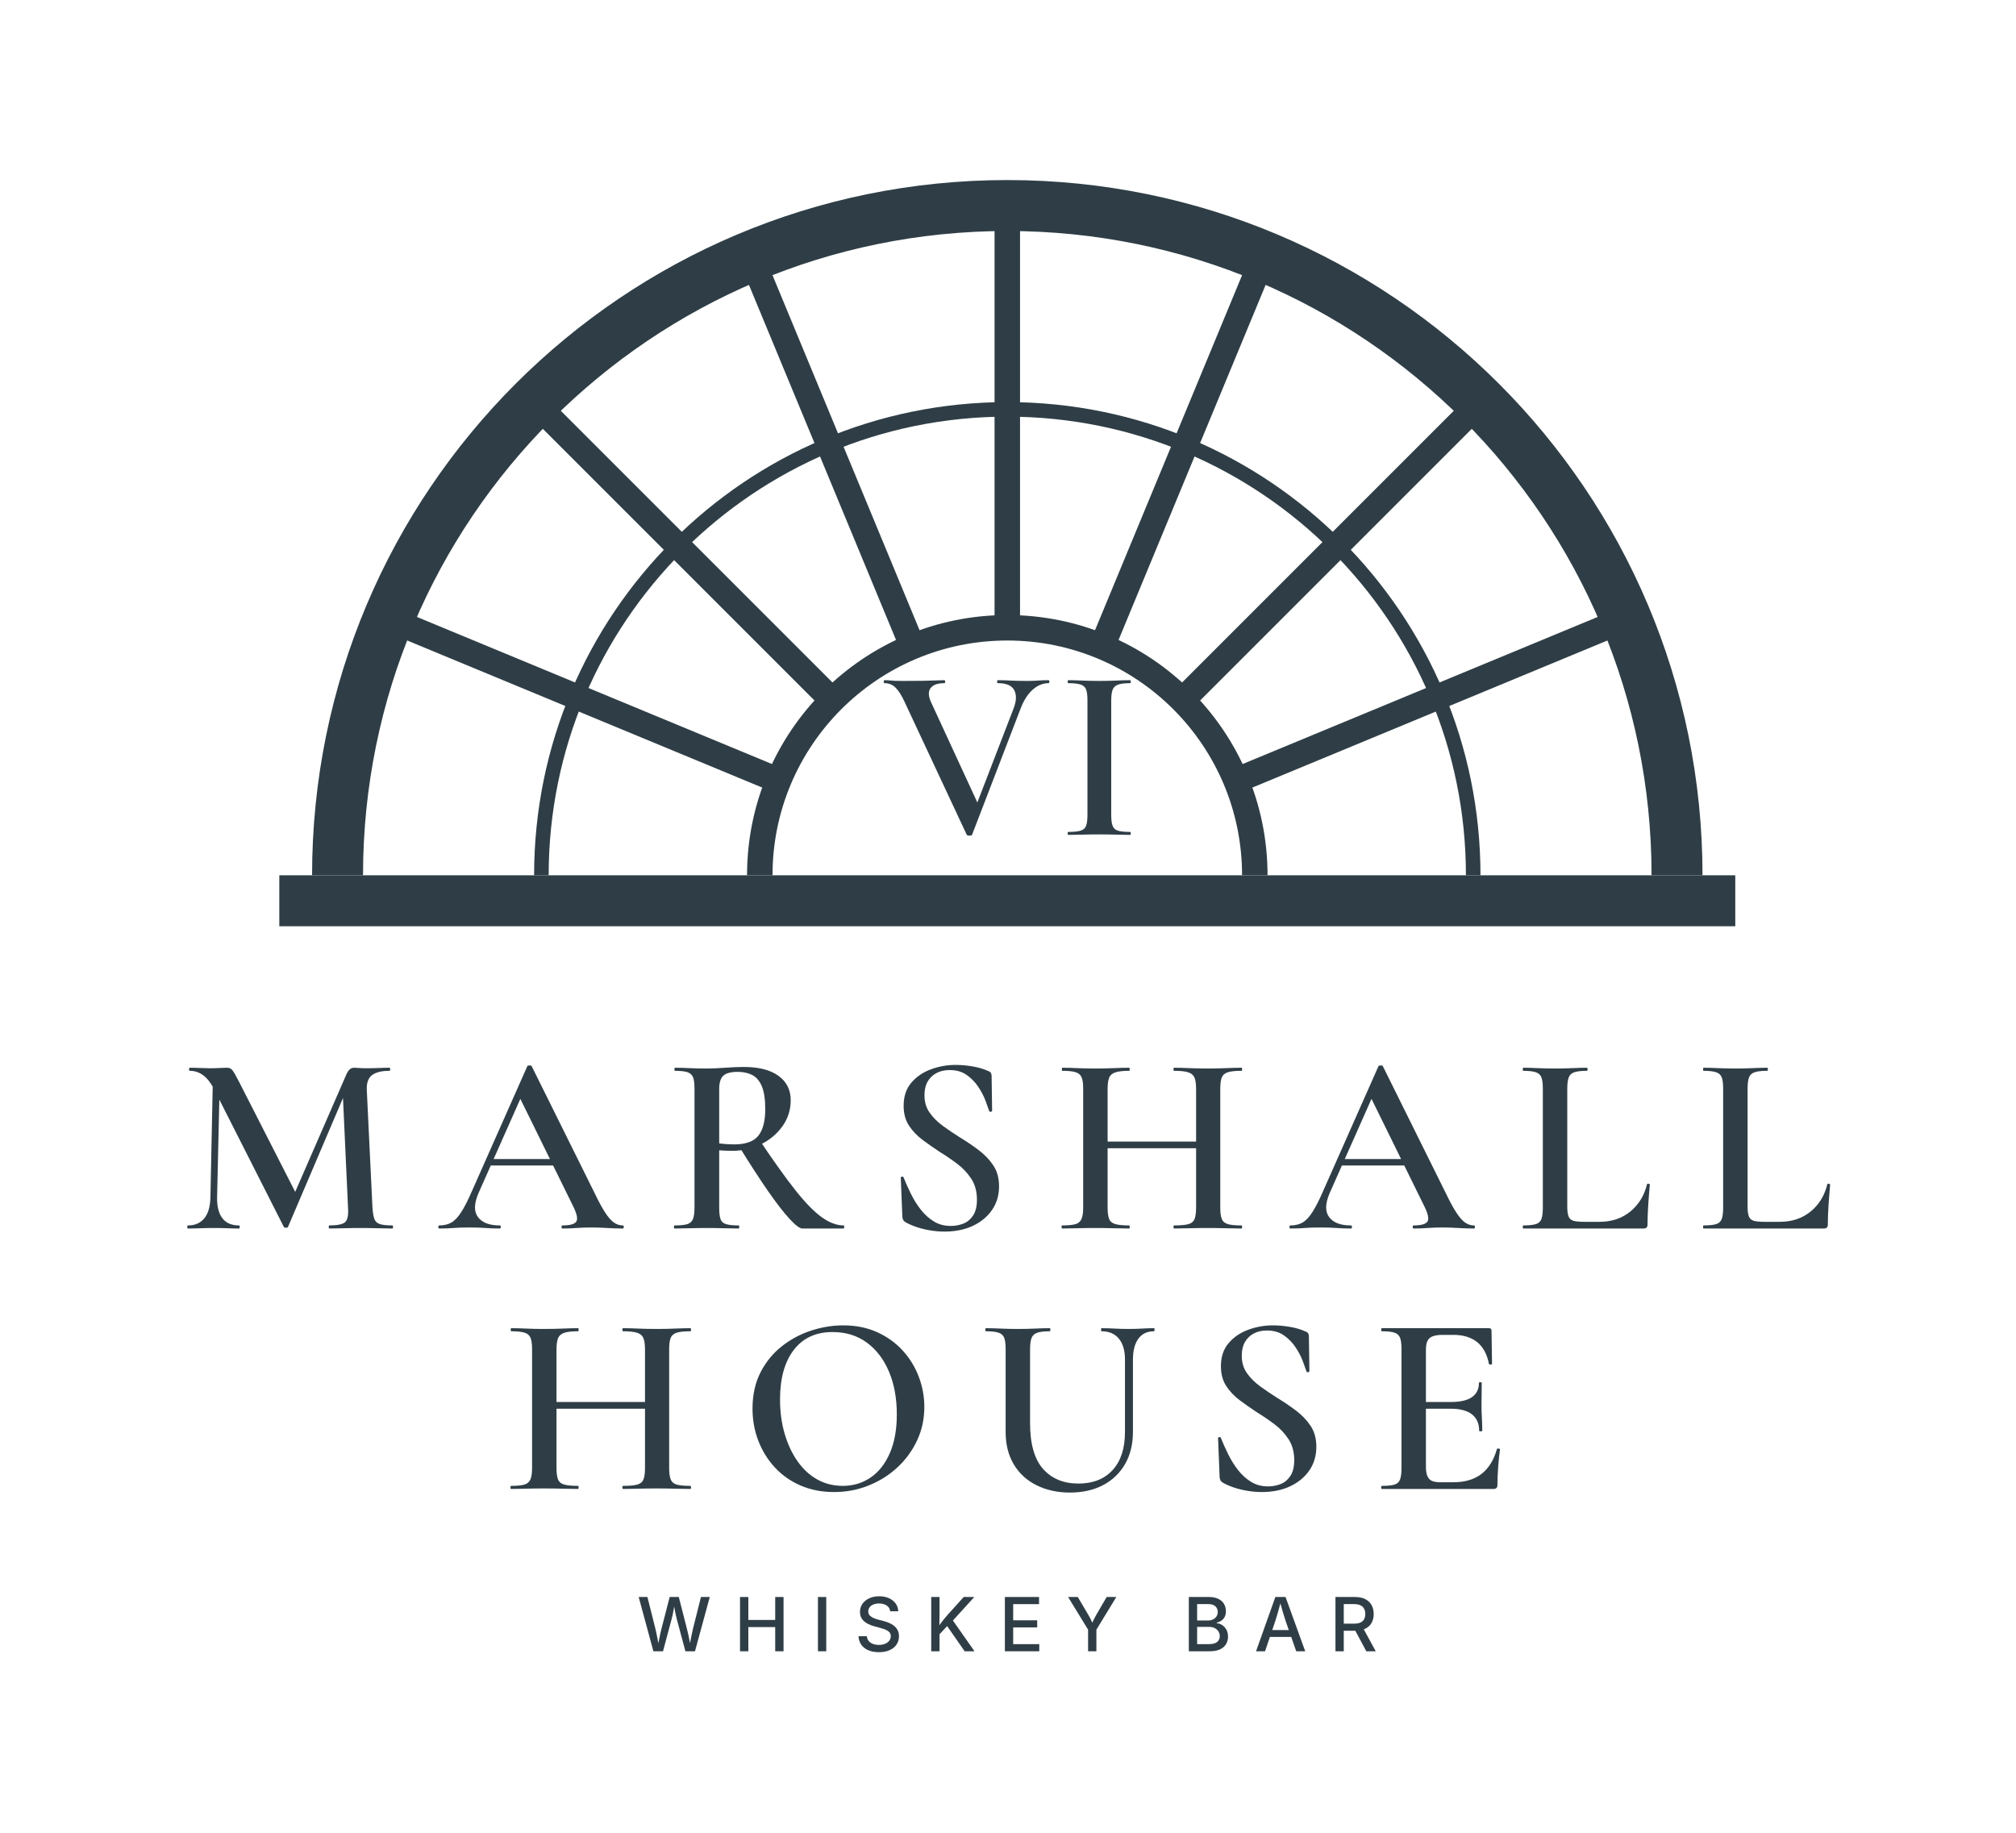
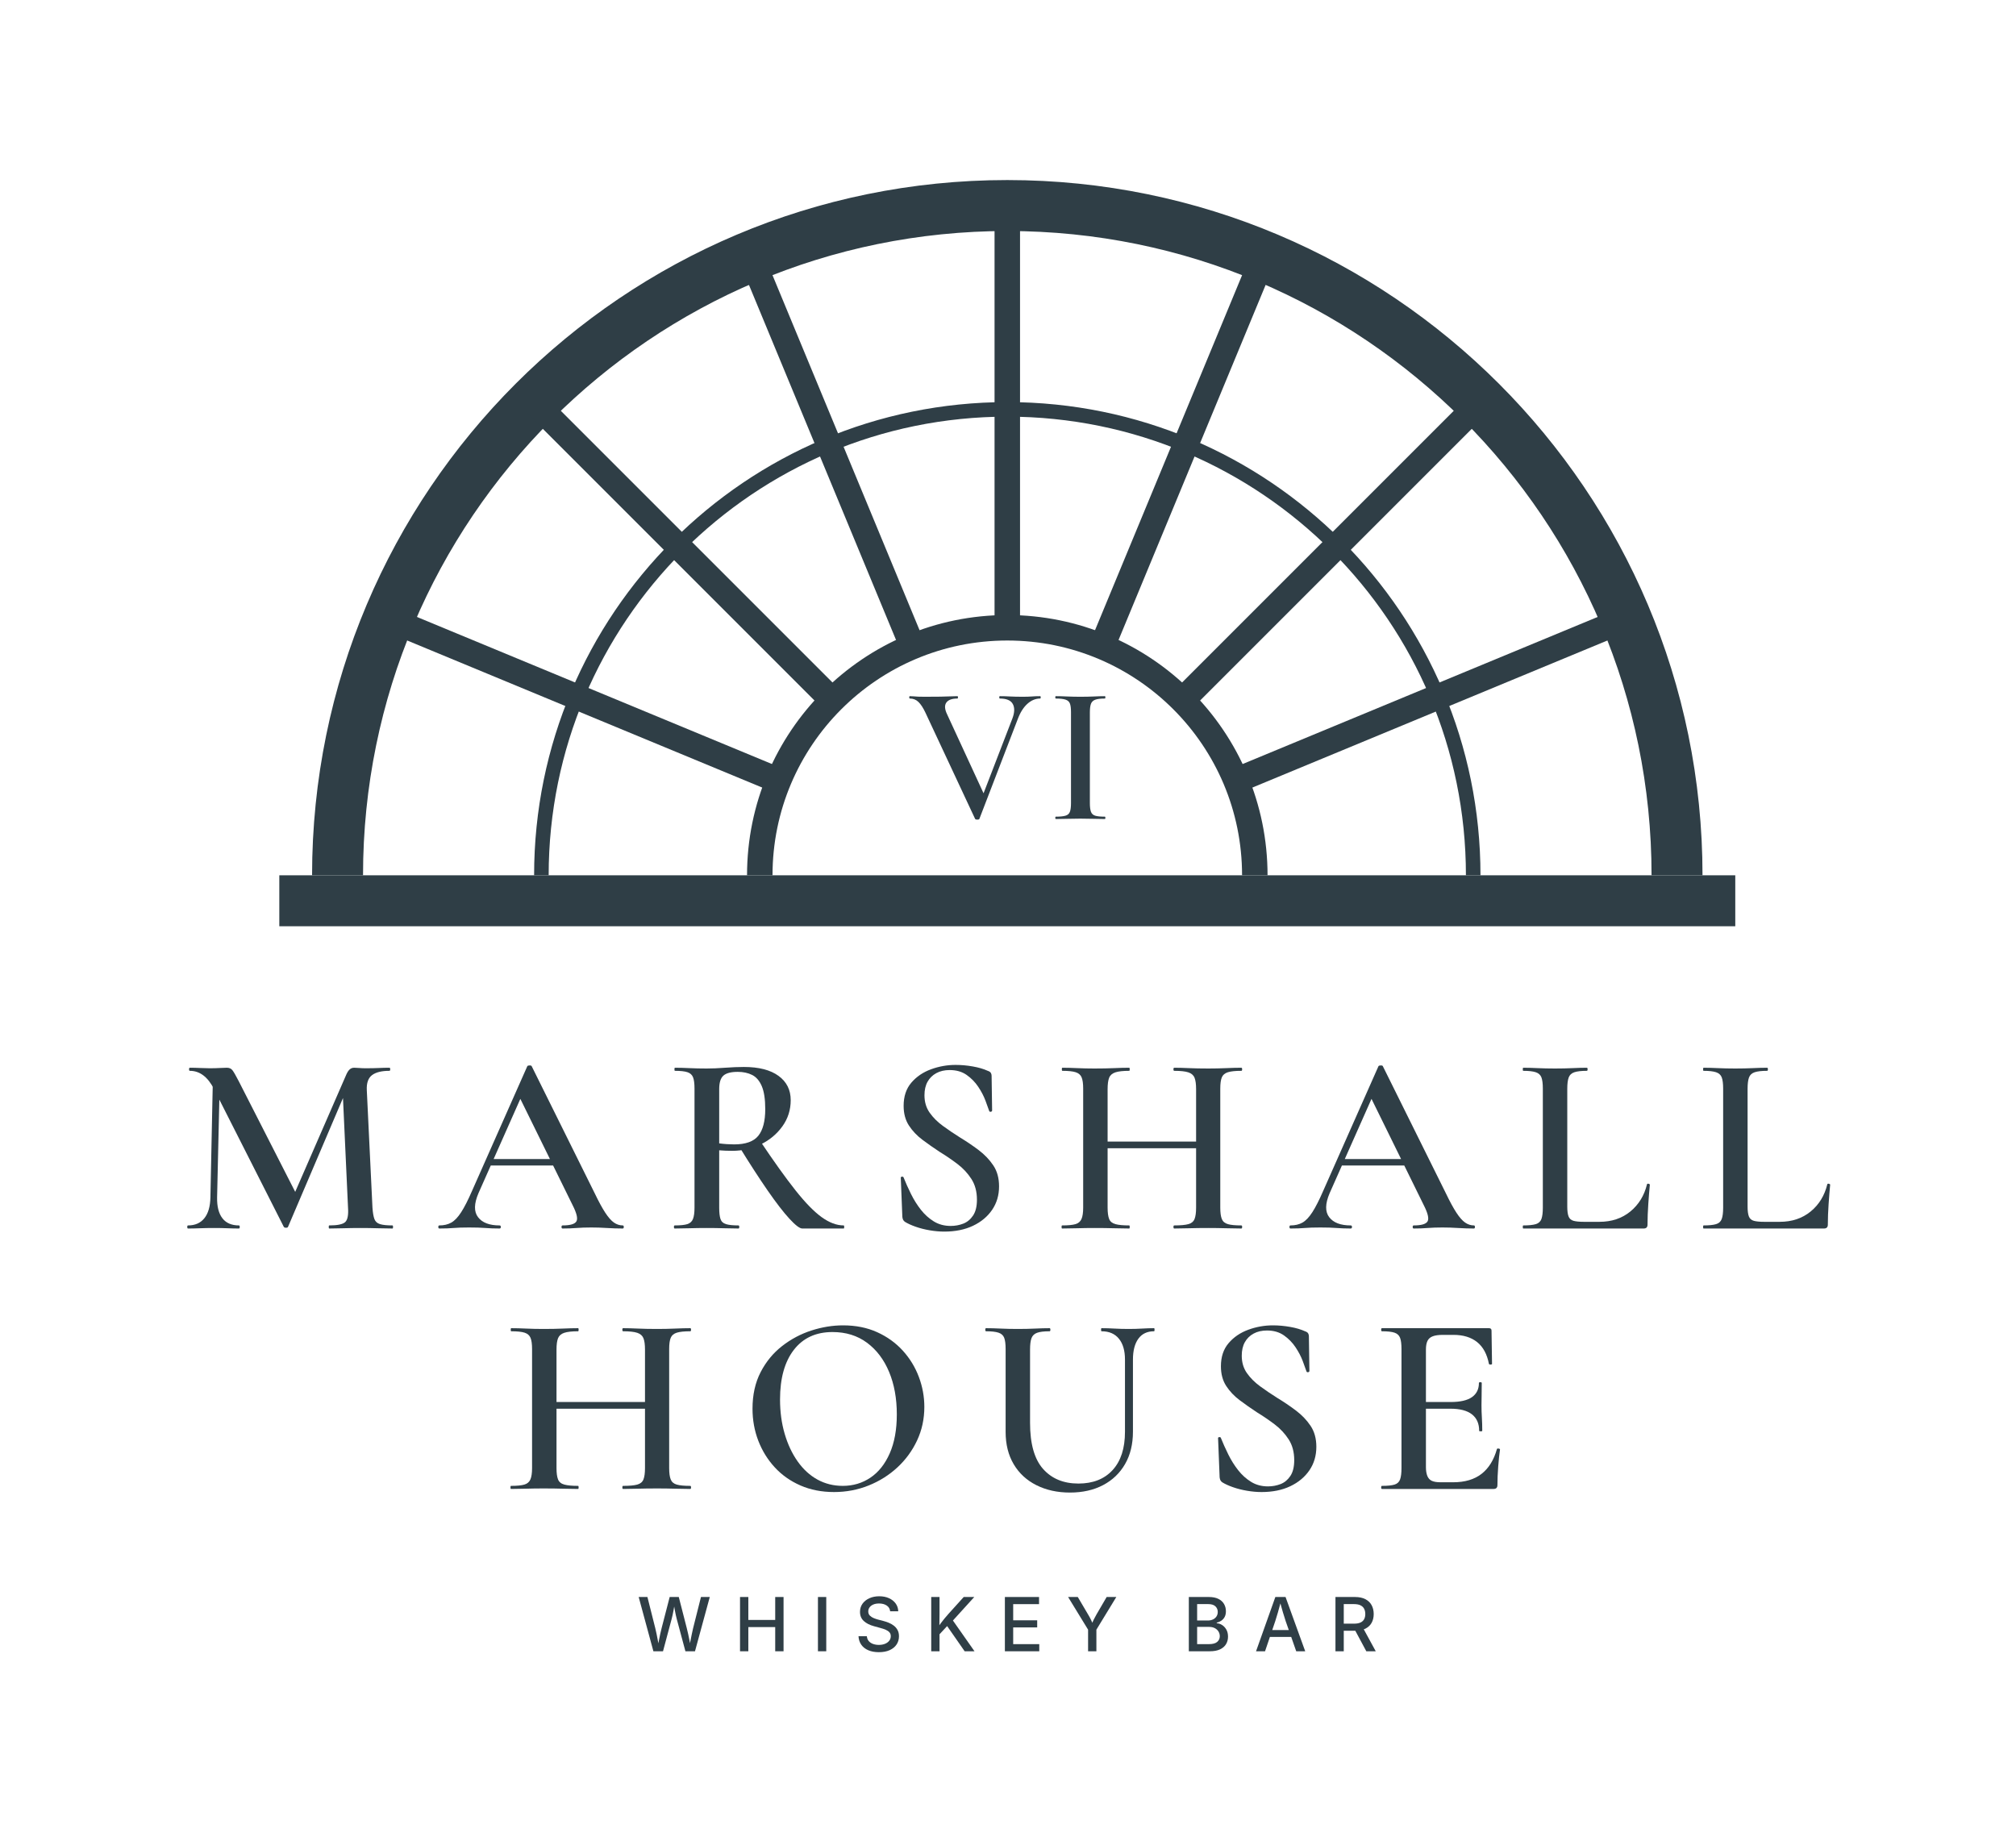
<svg xmlns="http://www.w3.org/2000/svg" viewBox="0 0 627 570" width="627" height="570">
  <g transform="translate(86.87 45.81) scale(2.2641)">
    <path d="M8.00 100 A92.00 92.00 0 0 1 192.00 100" fill="none" stroke="#2F3E46" stroke-width="7" />
    <path d="M36 100 A64 64 0 0 1 164 100" fill="none" stroke="#2F3E46" stroke-width="2" />
    <line x1="68.59" y1="86.99" x2="15.00" y2="64.79" stroke="#2F3E46" stroke-width="3.5" />
    <line x1="75.96" y1="75.96" x2="34.95" y2="34.95" stroke="#2F3E46" stroke-width="3.5" />
    <line x1="86.99" y1="68.59" x2="64.79" y2="15.00" stroke="#2F3E46" stroke-width="3.5" />
    <line x1="100.00" y1="66.00" x2="100.00" y2="8.00" stroke="#2F3E46" stroke-width="3.5" />
    <line x1="113.01" y1="68.59" x2="135.21" y2="15.00" stroke="#2F3E46" stroke-width="3.5" />
    <line x1="124.04" y1="75.96" x2="165.05" y2="34.95" stroke="#2F3E46" stroke-width="3.5" />
    <line x1="131.41" y1="86.99" x2="185.00" y2="64.79" stroke="#2F3E46" stroke-width="3.5" />
    <path d="M66 100 A34 34 0 0 1 134 100" fill="none" stroke="#2F3E46" stroke-width="3.5" />
    <rect x="0" y="100" width="200" height="7" fill="#2F3E46" />
-     <path transform="translate(83.03 94.45)" fill="#2F3E46" d="M22.644 -21.25Q22.746 -21.25 22.746 -21.046Q22.746 -20.842 22.644 -20.842Q21.454 -20.842 20.434 -19.924Q19.414 -19.006 18.768 -17.272L12.138 -0.034Q12.104 0.102 11.781 0.102Q11.458 0.102 11.39 -0.034L2.788 -18.428Q2.21 -19.652 1.598 -20.247Q0.986 -20.842 0.102 -20.842Q0.0 -20.842 0.0 -21.046Q0.0 -21.25 0.102 -21.25Q0.544 -21.25 0.833 -21.216Q1.122 -21.182 1.547 -21.165Q1.972 -21.148 2.686 -21.148Q4.318 -21.148 5.355 -21.165Q6.392 -21.182 7.089 -21.216Q7.786 -21.25 8.33 -21.25Q8.432 -21.25 8.432 -21.046Q8.432 -20.842 8.33 -20.842Q6.902 -20.842 6.409 -20.128Q5.916 -19.414 6.562 -18.088L13.124 -3.876L11.73 -1.53L17.85 -17.408Q18.428 -18.938 17.918 -19.89Q17.408 -20.842 15.674 -20.842Q15.572 -20.842 15.572 -21.046Q15.572 -21.25 15.674 -21.25Q16.592 -21.25 17.442 -21.199Q18.292 -21.148 19.652 -21.148Q20.604 -21.148 21.199 -21.199Q21.794 -21.25 22.644 -21.25Z" />
-     <path transform="translate(83.03 94.45)" fill="#2F3E46" d="M31.246 -2.754Q31.246 -1.768 31.433 -1.258Q31.62 -0.748 32.164 -0.578Q32.708 -0.408 33.83 -0.408Q33.932 -0.408 33.932 -0.204Q33.932 0.0 33.83 0.0Q32.98 0.0 31.926 -0.034Q30.872 -0.068 29.58 -0.068Q28.39 -0.068 27.302 -0.034Q26.214 0.0 25.364 0.0Q25.262 0.0 25.262 -0.204Q25.262 -0.408 25.364 -0.408Q26.452 -0.408 27.03 -0.578Q27.608 -0.748 27.795 -1.258Q27.982 -1.768 27.982 -2.754V-18.496Q27.982 -19.482 27.795 -19.975Q27.608 -20.468 27.03 -20.655Q26.452 -20.842 25.364 -20.842Q25.262 -20.842 25.262 -21.046Q25.262 -21.25 25.364 -21.25Q26.214 -21.25 27.302 -21.199Q28.39 -21.148 29.58 -21.148Q30.872 -21.148 31.943 -21.199Q33.014 -21.25 33.83 -21.25Q33.932 -21.25 33.932 -21.046Q33.932 -20.842 33.83 -20.842Q32.742 -20.842 32.181 -20.638Q31.62 -20.434 31.433 -19.924Q31.246 -19.414 31.246 -18.428Z" />
+     <path transform="translate(86.53 92.27)" fill="#2F3E46" d="M17.982 -16.875Q18.063 -16.875 18.063 -16.713Q18.063 -16.551 17.982 -16.551Q17.037 -16.551 16.227 -15.822Q15.417 -15.093 14.904 -13.716L9.639 -0.027Q9.612 0.081 9.355 0.081Q9.099 0.081 9.045 -0.027L2.214 -14.634Q1.755 -15.606 1.269 -16.078Q0.783 -16.551 0.081 -16.551Q0.0 -16.551 0.0 -16.713Q0.0 -16.875 0.081 -16.875Q0.432 -16.875 0.661 -16.848Q0.891 -16.821 1.228 -16.808Q1.566 -16.794 2.133 -16.794Q3.429 -16.794 4.252 -16.808Q5.076 -16.821 5.63 -16.848Q6.183 -16.875 6.615 -16.875Q6.696 -16.875 6.696 -16.713Q6.696 -16.551 6.615 -16.551Q5.481 -16.551 5.089 -15.984Q4.698 -15.417 5.211 -14.364L10.422 -3.078L9.315 -1.215L14.175 -13.824Q14.634 -15.039 14.229 -15.795Q13.824 -16.551 12.447 -16.551Q12.366 -16.551 12.366 -16.713Q12.366 -16.875 12.447 -16.875Q13.176 -16.875 13.851 -16.834Q14.526 -16.794 15.606 -16.794Q16.362 -16.794 16.834 -16.834Q17.307 -16.875 17.982 -16.875Z" />
+     <path transform="translate(86.53 92.27)" fill="#2F3E46" d="M24.813 -2.187Q24.813 -1.404 24.962 -0.999Q25.11 -0.594 25.542 -0.459Q25.974 -0.324 26.865 -0.324Q26.946 -0.324 26.946 -0.162Q26.946 0.0 26.865 0.0Q26.19 0.0 25.353 -0.027Q24.516 -0.054 23.49 -0.054Q22.545 -0.054 21.681 -0.027Q20.817 0.0 20.142 0.0Q20.061 0.0 20.061 -0.162Q20.061 -0.324 20.142 -0.324Q21.006 -0.324 21.465 -0.459Q21.924 -0.594 22.072 -0.999Q22.221 -1.404 22.221 -2.187V-14.688Q22.221 -15.471 22.072 -15.863Q21.924 -16.254 21.465 -16.402Q21.006 -16.551 20.142 -16.551Q20.061 -16.551 20.061 -16.713Q20.061 -16.875 20.142 -16.875Q20.817 -16.875 21.681 -16.834Q22.545 -16.794 23.49 -16.794Q24.516 -16.794 25.367 -16.834Q26.217 -16.875 26.865 -16.875Q26.946 -16.875 26.946 -16.713Q26.946 -16.551 26.865 -16.551Q26.001 -16.551 25.556 -16.389Q25.11 -16.227 24.962 -15.822Q24.813 -15.417 24.813 -14.634Z" />
  </g>
  <path transform="translate(56.00 382.07)" fill="#2F3E46" d="M9.44 -9.68 10.24 -48.16 12.4 -48.0 11.52 -9.68Q11.44 -5.44 13.16 -3.2Q14.88 -0.96 18.32 -0.96Q18.56 -0.96 18.56 -0.48Q18.56 0.0 18.32 0.0Q16.56 0.0 14.72 -0.08Q12.88 -0.16 10.56 -0.16Q8.16 -0.16 6.2 -0.08Q4.24 0.0 2.48 0.0Q2.24 0.0 2.24 -0.48Q2.24 -0.96 2.48 -0.96Q5.76 -0.96 7.56 -3.2Q9.36 -5.44 9.44 -9.68ZM66.08 -0.96Q66.24 -0.96 66.24 -0.48Q66.24 0.0 66.08 0.0Q64.0 0.0 61.44 -0.08Q58.88 -0.16 56.08 -0.16Q53.28 -0.16 50.84 -0.08Q48.4 0.0 46.4 0.0Q46.24 0.0 46.24 -0.48Q46.24 -0.96 46.4 -0.96Q50.24 -0.96 51.36 -2.0Q52.48 -3.04 52.24 -6.48L50.56 -43.04L54.08 -48.56L33.6 -0.56Q33.52 -0.24 32.96 -0.24Q32.4 -0.24 32.24 -0.56L10.56 -43.36Q7.68 -49.04 3.04 -49.04Q2.8 -49.04 2.8 -49.52Q2.8 -50.0 3.04 -50.0Q4.56 -50.0 6.28 -49.92Q8.0 -49.84 9.2 -49.84Q10.96 -49.84 12.36 -49.92Q13.76 -50.0 14.56 -50.0Q15.68 -50.0 16.28 -49.24Q16.88 -48.48 18.24 -45.84L36.24 -10.56L32.8 -4.48L51.76 -48.0Q52.24 -49.04 52.8 -49.52Q53.36 -50.0 54.16 -50.0Q54.88 -50.0 55.72 -49.92Q56.56 -49.84 57.76 -49.84Q60.16 -49.84 61.84 -49.92Q63.52 -50.0 65.12 -50.0Q65.36 -50.0 65.36 -49.52Q65.36 -49.04 65.12 -49.04Q61.44 -49.04 59.68 -47.68Q57.92 -46.32 58.08 -43.04L59.84 -6.48Q60.0 -4.16 60.44 -2.96Q60.88 -1.76 62.2 -1.36Q63.52 -0.96 66.08 -0.96Z" />
  <path transform="translate(56.00 382.07)" fill="#2F3E46" d="M95.12 -19.6 96.16 -21.6H118.56L119.12 -19.6ZM137.68 -0.96Q138.0 -0.96 138.0 -0.48Q138.0 0.0 137.68 0.0Q135.28 0.0 132.76 -0.16Q130.24 -0.32 127.92 -0.32Q125.28 -0.32 123.32 -0.16Q121.36 0.0 118.96 0.0Q118.64 0.0 118.64 -0.48Q118.64 -0.96 118.96 -0.96Q122.56 -0.96 123.28 -2.24Q124.0 -3.52 122.08 -7.28L105.36 -41.28L108.64 -46.64L92.8 -10.96Q90.72 -6.08 92.68 -3.52Q94.64 -0.96 99.36 -0.96Q99.76 -0.96 99.76 -0.48Q99.76 0.0 99.36 0.0Q96.96 0.0 94.96 -0.16Q92.96 -0.32 89.92 -0.32Q86.88 -0.32 85.08 -0.16Q83.28 0.0 80.64 0.0Q80.32 0.0 80.32 -0.48Q80.32 -0.96 80.64 -0.96Q82.8 -0.96 84.36 -1.84Q85.92 -2.72 87.44 -5.08Q88.96 -7.44 90.8 -11.68L108.0 -50.48Q108.16 -50.72 108.72 -50.72Q109.28 -50.72 109.36 -50.48L128.96 -10.96Q130.8 -7.12 132.24 -4.92Q133.68 -2.72 134.96 -1.84Q136.24 -0.96 137.68 -0.96Z" />
  <path transform="translate(56.00 382.07)" fill="#2F3E46" d="M193.52 0.0Q192.32 0.0 189.52 -3.04Q186.72 -6.08 182.76 -11.8Q178.8 -17.52 173.92 -25.44L180.32 -27.36Q186.8 -17.68 191.4 -11.88Q196 -6.08 199.56 -3.52Q203.12 -0.96 206.4 -0.96Q206.56 -0.96 206.56 -0.48Q206.56 0.0 206.4 0.0Q201.36 0.0 198.2 0.0Q195.04 0.0 193.52 0.0ZM175.36 -50.24Q182.32 -50.24 186.12 -47.48Q189.92 -44.72 189.92 -39.92Q189.92 -35.36 187.32 -31.76Q184.72 -28.16 180.6 -26.16Q176.48 -24.16 171.76 -24.16Q170.8 -24.16 169.68 -24.2Q168.56 -24.24 167.68 -24.32V-6.48Q167.68 -4.16 168.08 -2.96Q168.48 -1.76 169.8 -1.36Q171.12 -0.96 173.68 -0.96Q173.92 -0.96 173.92 -0.48Q173.92 0.0 173.68 0.0Q171.68 0.0 169.2 -0.08Q166.72 -0.16 163.76 -0.16Q160.96 -0.16 158.4 -0.08Q155.84 0.0 153.84 0.0Q153.6 0.0 153.6 -0.48Q153.6 -0.96 153.84 -0.96Q156.48 -0.96 157.76 -1.36Q159.04 -1.76 159.52 -2.96Q160 -4.16 160 -6.48V-43.52Q160 -45.84 159.56 -47.0Q159.12 -48.16 157.84 -48.6Q156.56 -49.04 153.92 -49.04Q153.76 -49.04 153.76 -49.52Q153.76 -50.0 153.92 -50.0Q155.92 -50.0 158.44 -49.88Q160.96 -49.76 163.76 -49.76Q166.32 -49.76 169.52 -50.0Q172.72 -50.24 175.36 -50.24ZM182 -37.12Q182 -41.76 180.92 -44.28Q179.84 -46.8 177.92 -47.76Q176 -48.72 173.44 -48.72Q170.32 -48.72 169.0 -47.56Q167.68 -46.4 167.68 -43.36V-26.48Q168.8 -26.32 170.08 -26.24Q171.36 -26.16 172.32 -26.16Q177.68 -26.16 179.84 -28.84Q182 -31.52 182 -37.12Z" />
  <path transform="translate(56.00 382.07)" fill="#2F3E46" d="M231.52 -41.44Q231.52 -38.32 233.12 -36.04Q234.72 -33.76 237.24 -31.92Q239.76 -30.08 242.56 -28.32Q245.6 -26.48 248.36 -24.4Q251.12 -22.32 252.92 -19.64Q254.72 -16.96 254.72 -13.12Q254.72 -8.96 252.56 -5.8Q250.4 -2.64 246.6 -0.84Q242.8 0.96 237.68 0.96Q235.52 0.96 233.16 0.56Q230.8 0.16 228.76 -0.56Q226.72 -1.28 225.44 -2.08Q225.12 -2.32 224.92 -2.64Q224.72 -2.96 224.64 -3.6L224.16 -15.68Q224.08 -16.08 224.52 -16.12Q224.96 -16.16 225.04 -15.84Q226 -13.44 227.32 -10.76Q228.64 -8.08 230.4 -5.84Q232.16 -3.6 234.44 -2.2Q236.72 -0.8 239.68 -0.8Q241.76 -0.8 243.6 -1.52Q245.44 -2.24 246.64 -4.04Q247.84 -5.84 247.84 -8.96Q247.84 -12.72 246.12 -15.4Q244.4 -18.08 241.76 -20.08Q239.12 -22.08 236.24 -23.84Q233.44 -25.68 230.88 -27.6Q228.32 -29.52 226.68 -32.04Q225.04 -34.56 225.04 -38.16Q225.04 -42.56 227.44 -45.36Q229.84 -48.16 233.56 -49.52Q237.28 -50.88 241.2 -50.88Q243.84 -50.88 246.56 -50.4Q249.28 -49.92 251.2 -49.04Q251.92 -48.8 252.16 -48.4Q252.4 -48.0 252.4 -47.52L252.56 -36.72Q252.56 -36.4 252.2 -36.32Q251.84 -36.24 251.68 -36.48Q251.28 -37.68 250.48 -39.8Q249.68 -41.92 248.24 -44.08Q246.8 -46.24 244.64 -47.76Q242.48 -49.28 239.36 -49.28Q236.96 -49.28 235.2 -48.32Q233.44 -47.36 232.48 -45.64Q231.52 -43.92 231.52 -41.44Z" />
  <path transform="translate(56.00 382.07)" fill="#2F3E46" d="M316 -43.36Q316 -45.68 315.52 -46.88Q315.04 -48.08 313.6 -48.56Q312.16 -49.04 309.2 -49.04Q308.96 -49.04 308.96 -49.52Q308.96 -50.0 309.2 -50.0Q311.2 -50.0 313.8 -49.88Q316.4 -49.76 319.84 -49.76Q322.64 -49.76 325.36 -49.88Q328.08 -50.0 330.08 -50.0Q330.32 -50.0 330.32 -49.52Q330.32 -49.04 330.08 -49.04Q327.28 -49.04 325.88 -48.6Q324.48 -48.16 324.0 -47.0Q323.52 -45.84 323.52 -43.52V-6.48Q323.52 -4.16 324.0 -2.96Q324.48 -1.76 325.88 -1.36Q327.28 -0.96 330.08 -0.96Q330.32 -0.96 330.32 -0.48Q330.32 0.0 330.08 0.0Q328.08 0.0 325.36 -0.08Q322.64 -0.16 319.84 -0.16Q316.4 -0.16 313.8 -0.08Q311.2 0.0 309.2 0.0Q308.96 0.0 308.96 -0.48Q308.96 -0.96 309.2 -0.96Q312.16 -0.96 313.6 -1.36Q315.04 -1.76 315.52 -2.96Q316 -4.16 316 -6.48ZM284.4 -24.96V-27.04H319.44V-24.96ZM280.88 -6.48V-43.52Q280.88 -45.84 280.4 -47.0Q279.92 -48.16 278.56 -48.6Q277.2 -49.04 274.4 -49.04Q274.24 -49.04 274.24 -49.52Q274.24 -50.0 274.4 -50.0Q276.48 -50.0 279.04 -49.88Q281.6 -49.76 284.4 -49.76Q287.84 -49.76 290.48 -49.88Q293.12 -50.0 295.2 -50.0Q295.36 -50.0 295.36 -49.52Q295.36 -49.04 295.2 -49.04Q292.32 -49.04 290.88 -48.56Q289.44 -48.08 288.96 -46.88Q288.48 -45.68 288.48 -43.36V-6.48Q288.48 -4.16 288.96 -2.96Q289.44 -1.76 290.92 -1.36Q292.4 -0.96 295.2 -0.96Q295.36 -0.96 295.36 -0.48Q295.36 0.0 295.2 0.0Q293.04 0.0 290.44 -0.08Q287.84 -0.16 284.4 -0.16Q281.6 -0.16 278.96 -0.08Q276.32 0.0 274.32 0.0Q274.16 0.0 274.16 -0.48Q274.16 -0.96 274.32 -0.96Q277.12 -0.96 278.48 -1.36Q279.84 -1.76 280.36 -2.96Q280.88 -4.16 280.88 -6.48Z" />
  <path transform="translate(56.00 382.07)" fill="#2F3E46" d="M359.84 -19.6 360.88 -21.6H383.28L383.84 -19.6ZM402.4 -0.96Q402.72 -0.96 402.72 -0.48Q402.72 0.0 402.4 0.0Q400 0.0 397.48 -0.16Q394.96 -0.32 392.64 -0.32Q390 -0.32 388.04 -0.16Q386.08 0.0 383.68 0.0Q383.36 0.0 383.36 -0.48Q383.36 -0.96 383.68 -0.96Q387.28 -0.96 388.0 -2.24Q388.72 -3.52 386.8 -7.28L370.08 -41.28L373.36 -46.64L357.52 -10.96Q355.44 -6.08 357.4 -3.52Q359.36 -0.96 364.08 -0.96Q364.48 -0.96 364.48 -0.48Q364.48 0.0 364.08 0.0Q361.68 0.0 359.68 -0.16Q357.68 -0.32 354.64 -0.32Q351.6 -0.32 349.8 -0.16Q348 0.0 345.36 0.0Q345.04 0.0 345.04 -0.48Q345.04 -0.96 345.36 -0.96Q347.52 -0.96 349.08 -1.84Q350.64 -2.72 352.16 -5.08Q353.68 -7.44 355.52 -11.68L372.72 -50.48Q372.88 -50.72 373.44 -50.72Q374 -50.72 374.08 -50.48L393.68 -10.96Q395.52 -7.12 396.96 -4.92Q398.4 -2.72 399.68 -1.84Q400.96 -0.96 402.4 -0.96Z" />
  <path transform="translate(56.00 382.07)" fill="#2F3E46" d="M431.44 -43.44V-6.8Q431.44 -4.8 431.84 -3.76Q432.24 -2.72 433.36 -2.4Q434.48 -2.08 436.64 -2.08H441.44Q447.12 -2.08 451.04 -5.28Q454.96 -8.48 456.24 -13.76Q456.32 -14.0 456.72 -13.92Q457.12 -13.84 457.12 -13.6Q456.88 -11.12 456.64 -7.64Q456.4 -4.16 456.4 -1.2Q456.4 0.0 455.2 0.0H417.76Q417.6 0.0 417.6 -0.48Q417.6 -0.96 417.76 -0.96Q420.32 -0.96 421.64 -1.36Q422.96 -1.76 423.4 -2.96Q423.84 -4.16 423.84 -6.48V-43.52Q423.84 -45.84 423.4 -47.0Q422.96 -48.16 421.64 -48.6Q420.32 -49.04 417.76 -49.04Q417.6 -49.04 417.6 -49.52Q417.6 -50.0 417.76 -50.0Q419.68 -50.0 422.24 -49.88Q424.8 -49.76 427.6 -49.76Q430.56 -49.76 433.08 -49.88Q435.6 -50.0 437.52 -50.0Q437.76 -50.0 437.76 -49.52Q437.76 -49.04 437.52 -49.04Q434.96 -49.04 433.64 -48.6Q432.32 -48.16 431.88 -46.96Q431.44 -45.76 431.44 -43.44Z" />
  <path transform="translate(56.00 382.07)" fill="#2F3E46" d="M487.52 -43.44V-6.8Q487.52 -4.8 487.92 -3.76Q488.32 -2.72 489.44 -2.4Q490.56 -2.08 492.72 -2.08H497.52Q503.2 -2.08 507.12 -5.28Q511.04 -8.48 512.32 -13.76Q512.4 -14.0 512.8 -13.92Q513.2 -13.84 513.2 -13.6Q512.96 -11.12 512.72 -7.64Q512.48 -4.16 512.48 -1.2Q512.48 0.0 511.28 0.0H473.84Q473.68 0.0 473.68 -0.48Q473.68 -0.96 473.84 -0.96Q476.4 -0.96 477.72 -1.36Q479.04 -1.76 479.48 -2.96Q479.92 -4.16 479.92 -6.48V-43.52Q479.92 -45.84 479.48 -47.0Q479.04 -48.16 477.72 -48.6Q476.4 -49.04 473.84 -49.04Q473.68 -49.04 473.68 -49.52Q473.68 -50.0 473.84 -50.0Q475.76 -50.0 478.32 -49.88Q480.88 -49.76 483.68 -49.76Q486.64 -49.76 489.16 -49.88Q491.68 -50.0 493.6 -50.0Q493.84 -50.0 493.84 -49.52Q493.84 -49.04 493.6 -49.04Q491.04 -49.04 489.72 -48.6Q488.4 -48.16 487.96 -46.96Q487.52 -45.76 487.52 -43.44Z" />
  <path transform="translate(156.36 463.07)" fill="#2F3E46" d="M44.24 -43.36Q44.24 -45.68 43.76 -46.88Q43.28 -48.08 41.84 -48.56Q40.4 -49.04 37.44 -49.04Q37.2 -49.04 37.2 -49.52Q37.2 -50.0 37.44 -50.0Q39.44 -50.0 42.04 -49.88Q44.64 -49.76 48.08 -49.76Q50.88 -49.76 53.6 -49.88Q56.32 -50.0 58.32 -50.0Q58.56 -50.0 58.56 -49.52Q58.56 -49.04 58.32 -49.04Q55.52 -49.04 54.12 -48.6Q52.72 -48.16 52.24 -47.0Q51.76 -45.84 51.76 -43.52V-6.48Q51.76 -4.16 52.24 -2.96Q52.72 -1.76 54.12 -1.36Q55.52 -0.96 58.32 -0.96Q58.56 -0.96 58.56 -0.48Q58.56 0.0 58.32 0.0Q56.32 0.0 53.6 -0.08Q50.88 -0.16 48.08 -0.16Q44.64 -0.16 42.04 -0.08Q39.44 0.0 37.44 0.0Q37.2 0.0 37.2 -0.48Q37.2 -0.96 37.44 -0.96Q40.4 -0.96 41.84 -1.36Q43.28 -1.76 43.76 -2.96Q44.24 -4.16 44.24 -6.48ZM12.64 -24.96V-27.04H47.68V-24.96ZM9.12 -6.48V-43.52Q9.12 -45.84 8.64 -47.0Q8.16 -48.16 6.8 -48.6Q5.44 -49.04 2.64 -49.04Q2.48 -49.04 2.48 -49.52Q2.48 -50.0 2.64 -50.0Q4.72 -50.0 7.28 -49.88Q9.84 -49.76 12.64 -49.76Q16.08 -49.76 18.72 -49.88Q21.36 -50.0 23.44 -50.0Q23.6 -50.0 23.6 -49.52Q23.6 -49.04 23.44 -49.04Q20.56 -49.04 19.12 -48.56Q17.68 -48.08 17.2 -46.88Q16.72 -45.68 16.72 -43.36V-6.48Q16.72 -4.16 17.2 -2.96Q17.68 -1.76 19.16 -1.36Q20.64 -0.96 23.44 -0.96Q23.6 -0.96 23.6 -0.48Q23.6 0.0 23.44 0.0Q21.28 0.0 18.68 -0.08Q16.08 -0.16 12.64 -0.16Q9.84 -0.16 7.2 -0.08Q4.56 0.0 2.56 0.0Q2.4 0.0 2.4 -0.48Q2.4 -0.96 2.56 -0.96Q5.36 -0.96 6.72 -1.36Q8.08 -1.76 8.6 -2.96Q9.12 -4.16 9.12 -6.48Z" />
  <path transform="translate(156.36 463.07)" fill="#2F3E46" d="M103.04 0.96Q97.28 0.96 92.6 -1.08Q87.92 -3.12 84.6 -6.72Q81.28 -10.32 79.48 -15.0Q77.68 -19.68 77.68 -24.96Q77.68 -31.44 80.2 -36.32Q82.72 -41.2 86.88 -44.44Q91.04 -47.68 96.0 -49.28Q100.96 -50.88 105.84 -50.88Q111.76 -50.88 116.44 -48.76Q121.12 -46.64 124.4 -43.04Q127.68 -39.44 129.4 -34.88Q131.12 -30.32 131.12 -25.52Q131.12 -19.92 128.88 -15.12Q126.64 -10.32 122.76 -6.72Q118.88 -3.12 113.8 -1.08Q108.72 0.96 103.04 0.96ZM105.76 -0.96Q110.56 -0.96 114.36 -3.52Q118.16 -6.08 120.36 -11.08Q122.56 -16.08 122.56 -23.2Q122.56 -30.64 120.16 -36.4Q117.76 -42.16 113.28 -45.48Q108.8 -48.8 102.56 -48.8Q94.8 -48.8 90.52 -43.24Q86.24 -37.68 86.24 -27.84Q86.24 -22.08 87.68 -17.16Q89.12 -12.24 91.72 -8.56Q94.32 -4.88 97.88 -2.92Q101.44 -0.96 105.76 -0.96Z" />
  <path transform="translate(156.36 463.07)" fill="#2F3E46" d="M193.52 -40.24Q193.52 -44.4 191.64 -46.72Q189.76 -49.04 186.24 -49.04Q186.08 -49.04 186.08 -49.52Q186.08 -50.0 186.24 -50.0Q188.24 -50.0 190.28 -49.88Q192.32 -49.76 194.72 -49.76Q196.8 -49.76 198.84 -49.88Q200.88 -50.0 202.56 -50.0Q202.72 -50.0 202.72 -49.52Q202.72 -49.04 202.56 -49.04Q199.36 -49.04 197.68 -46.72Q196.0 -44.4 196.0 -40.24V-17.84Q196.0 -12.0 193.56 -7.76Q191.12 -3.52 186.72 -1.2Q182.32 1.12 176.4 1.12Q170.56 1.12 166.0 -1.16Q161.44 -3.44 158.92 -7.68Q156.4 -11.92 156.4 -17.76V-43.52Q156.4 -45.84 155.96 -47.0Q155.52 -48.16 154.2 -48.6Q152.88 -49.04 150.32 -49.04Q150.08 -49.04 150.08 -49.52Q150.08 -50.0 150.32 -50.0Q152.32 -50.0 154.84 -49.88Q157.36 -49.76 160.16 -49.76Q163.12 -49.76 165.6 -49.88Q168.08 -50.0 170.08 -50.0Q170.32 -50.0 170.32 -49.52Q170.32 -49.04 170.08 -49.04Q167.44 -49.04 166.16 -48.56Q164.88 -48.08 164.44 -46.88Q164.0 -45.68 164.0 -43.36V-20.56Q164.0 -10.8 168.04 -6.24Q172.08 -1.68 179.04 -1.68Q185.84 -1.68 189.68 -5.88Q193.52 -10.08 193.52 -17.76Z" />
  <path transform="translate(156.36 463.07)" fill="#2F3E46" d="M229.84 -41.44Q229.84 -38.32 231.44 -36.04Q233.04 -33.76 235.56 -31.92Q238.08 -30.08 240.88 -28.32Q243.92 -26.48 246.68 -24.4Q249.44 -22.32 251.24 -19.64Q253.04 -16.96 253.04 -13.12Q253.04 -8.96 250.88 -5.8Q248.72 -2.64 244.92 -0.84Q241.12 0.96 236.0 0.96Q233.84 0.96 231.48 0.56Q229.12 0.16 227.08 -0.56Q225.04 -1.28 223.76 -2.08Q223.44 -2.32 223.24 -2.64Q223.04 -2.96 222.96 -3.6L222.48 -15.68Q222.4 -16.08 222.84 -16.12Q223.28 -16.16 223.36 -15.84Q224.32 -13.44 225.64 -10.76Q226.96 -8.08 228.72 -5.84Q230.48 -3.6 232.76 -2.2Q235.04 -0.8 238.0 -0.8Q240.08 -0.8 241.92 -1.52Q243.76 -2.24 244.96 -4.04Q246.16 -5.84 246.16 -8.96Q246.16 -12.72 244.44 -15.4Q242.72 -18.08 240.08 -20.08Q237.44 -22.08 234.56 -23.84Q231.76 -25.68 229.2 -27.6Q226.64 -29.52 225.0 -32.04Q223.36 -34.56 223.36 -38.16Q223.36 -42.56 225.76 -45.36Q228.16 -48.16 231.88 -49.52Q235.6 -50.88 239.52 -50.88Q242.16 -50.88 244.88 -50.4Q247.6 -49.92 249.52 -49.04Q250.24 -48.8 250.48 -48.4Q250.72 -48.0 250.72 -47.52L250.88 -36.72Q250.88 -36.4 250.52 -36.32Q250.16 -36.24 250.0 -36.48Q249.6 -37.68 248.8 -39.8Q248.0 -41.92 246.56 -44.08Q245.12 -46.24 242.96 -47.76Q240.8 -49.28 237.68 -49.28Q235.28 -49.28 233.52 -48.32Q231.76 -47.36 230.8 -45.64Q229.84 -43.92 229.84 -41.44Z" />
  <path transform="translate(156.36 463.07)" fill="#2F3E46" d="M308.16 0.0H273.44Q273.2 0.0 273.2 -0.48Q273.2 -0.96 273.44 -0.96Q276.08 -0.96 277.36 -1.36Q278.64 -1.76 279.08 -2.96Q279.52 -4.16 279.52 -6.48V-43.52Q279.52 -45.84 279.08 -47.0Q278.64 -48.16 277.36 -48.6Q276.08 -49.04 273.44 -49.04Q273.2 -49.04 273.2 -49.52Q273.2 -50.0 273.44 -50.0H306.72Q307.52 -50.0 307.52 -49.28L307.68 -38.88Q307.68 -38.72 307.28 -38.68Q306.88 -38.64 306.72 -38.88Q305.84 -43.44 303.04 -45.68Q300.24 -47.92 295.68 -47.92H292.4Q290.4 -47.92 289.24 -47.48Q288.08 -47.04 287.6 -46.04Q287.12 -45.04 287.12 -43.36V-6.8Q287.12 -5.12 287.56 -4.04Q288.0 -2.96 288.96 -2.52Q289.92 -2.08 291.68 -2.08H295.6Q301.04 -2.08 304.4 -4.68Q307.76 -7.28 309.2 -12.4Q309.28 -12.64 309.72 -12.56Q310.16 -12.48 310.16 -12.32Q309.84 -10.08 309.6 -6.96Q309.36 -3.84 309.36 -1.2Q309.36 0.0 308.16 0.0ZM303.68 -18.08Q303.68 -21.44 301.44 -23.2Q299.2 -24.96 294.72 -24.96H283.52V-27.04H294.8Q299.28 -27.04 301.44 -28.56Q303.6 -30.08 303.6 -32.96Q303.6 -33.2 304.04 -33.2Q304.48 -33.2 304.48 -32.96Q304.48 -30.4 304.44 -28.96Q304.4 -27.52 304.4 -26.0Q304.4 -24.08 304.52 -22.2Q304.64 -20.32 304.64 -18.08Q304.64 -17.92 304.16 -17.92Q303.68 -17.92 303.68 -18.08Z" />
  <path transform="translate(198.06 513.55)" fill="#2F3E46" d="M5.154 0.0 0.578 -16.879H3.296L5.732 -7.205Q5.959 -6.31 6.151 -5.347Q6.344 -4.384 6.531 -3.398Q6.718 -2.413 6.888 -1.427H6.502Q6.684 -2.413 6.876 -3.398Q7.069 -4.384 7.273 -5.347Q7.477 -6.31 7.714 -7.205L10.218 -16.879H13.05L15.531 -7.205Q15.769 -6.31 15.973 -5.347Q16.177 -4.384 16.375 -3.398Q16.573 -2.413 16.754 -1.427H16.346Q16.528 -2.413 16.709 -3.398Q16.89 -4.384 17.1 -5.347Q17.309 -6.31 17.513 -7.205L19.949 -16.879H22.69L18.091 0.0H15.112L12.427 -10.003Q12.121 -11.181 11.861 -12.563Q11.6 -13.945 11.328 -15.599H11.917Q11.634 -14.013 11.402 -12.665Q11.17 -11.317 10.818 -10.003L8.145 0.0Z" />
  <path transform="translate(198.06 513.55)" fill="#2F3E46" d="M32.097 0.0V-16.879H34.68V-9.742H43.04V-16.879H45.634V0.0H43.04V-7.522H34.68V0.0Z" />
  <path transform="translate(198.06 513.55)" fill="#2F3E46" d="M58.915 -16.879V0.0H56.332V-16.879Z" />
  <path transform="translate(198.06 513.55)" fill="#2F3E46" d="M75.278 0.283Q73.386 0.283 71.992 -0.317Q70.599 -0.918 69.812 -2.033Q69.025 -3.149 68.945 -4.69H71.539Q71.619 -3.772 72.134 -3.172Q72.65 -2.571 73.476 -2.277Q74.303 -1.982 75.266 -1.982Q76.342 -1.982 77.175 -2.317Q78.008 -2.651 78.495 -3.268Q78.982 -3.886 78.982 -4.701Q78.982 -5.438 78.557 -5.908Q78.132 -6.378 77.413 -6.689Q76.694 -7.001 75.776 -7.239L73.805 -7.782Q71.732 -8.338 70.571 -9.425Q69.41 -10.512 69.41 -12.246Q69.41 -13.707 70.197 -14.8Q70.984 -15.893 72.338 -16.499Q73.692 -17.105 75.391 -17.105Q77.124 -17.105 78.444 -16.499Q79.764 -15.893 80.517 -14.84Q81.27 -13.786 81.304 -12.438H78.789Q78.665 -13.594 77.719 -14.228Q76.773 -14.862 75.334 -14.862Q74.315 -14.862 73.561 -14.545Q72.808 -14.228 72.395 -13.667Q71.981 -13.107 71.981 -12.393Q71.981 -11.589 72.474 -11.096Q72.967 -10.603 73.675 -10.314Q74.383 -10.025 75.028 -9.855L76.671 -9.425Q77.475 -9.221 78.331 -8.876Q79.186 -8.53 79.911 -7.981Q80.636 -7.431 81.083 -6.621Q81.531 -5.811 81.531 -4.667Q81.531 -3.24 80.794 -2.118Q80.058 -0.997 78.659 -0.357Q77.26 0.283 75.278 0.283Z" />
  <path transform="translate(198.06 513.55)" fill="#2F3E46" d="M93.396 -4.486V-7.069Q93.951 -7.918 94.5 -8.666Q95.05 -9.414 95.65 -10.139Q96.251 -10.864 96.93 -11.634L101.665 -16.879H104.951L97.78 -8.983L97.61 -9.017ZM91.561 0.0V-16.879H94.144V-11.487L94.098 -7.635L94.144 -6.366V0.0ZM101.96 0.0 96.217 -8.258 97.836 -10.241 105.019 0.0Z" />
  <path transform="translate(198.06 513.55)" fill="#2F3E46" d="M114.471 0.0V-16.879H125.096V-14.659H117.054V-9.629H124.519V-7.42H117.054V-2.22H125.164V0.0Z" />
  <path transform="translate(198.06 513.55)" fill="#2F3E46" d="M140.349 0.0V-6.718L134.13 -16.879H137.143L140.315 -11.498Q140.847 -10.614 141.249 -9.799Q141.651 -8.983 142.082 -7.782H141.255Q141.685 -9.006 142.088 -9.827Q142.49 -10.648 142.988 -11.498L146.126 -16.879H149.128L142.931 -6.718V0.0Z" />
  <path transform="translate(198.06 513.55)" fill="#2F3E46" d="M171.68 0.0V-16.879H177.899Q179.7 -16.879 180.878 -16.29Q182.057 -15.701 182.634 -14.698Q183.212 -13.696 183.212 -12.45Q183.212 -11.396 182.827 -10.677Q182.442 -9.957 181.79 -9.521Q181.139 -9.085 180.357 -8.881V-8.711Q181.207 -8.677 182.011 -8.173Q182.816 -7.669 183.342 -6.757Q183.869 -5.845 183.869 -4.543Q183.869 -3.262 183.263 -2.232Q182.657 -1.201 181.4 -0.6Q180.142 0.0 178.171 0.0ZM174.263 -2.22H177.91Q179.723 -2.22 180.516 -2.923Q181.309 -3.625 181.309 -4.667Q181.309 -5.483 180.907 -6.14Q180.505 -6.797 179.768 -7.188Q179.032 -7.579 178.012 -7.579H174.263ZM174.263 -9.572H177.65Q178.5 -9.572 179.191 -9.901Q179.882 -10.229 180.278 -10.83Q180.675 -11.43 180.675 -12.234Q180.675 -13.277 179.95 -13.973Q179.225 -14.67 177.718 -14.67H174.263Z" />
  <path transform="translate(198.06 513.55)" fill="#2F3E46" d="M192.585 0.0 198.589 -16.879H201.761L207.878 0.0H205.08L201.795 -9.391Q201.41 -10.535 200.951 -12.087Q200.492 -13.639 199.892 -15.814H200.413Q199.835 -13.616 199.376 -12.047Q198.917 -10.479 198.566 -9.391L195.383 0.0ZM195.836 -4.452V-6.604H204.615V-4.452Z" />
  <path transform="translate(198.06 513.55)" fill="#2F3E46" d="M217.285 0.0V-16.879H223.334Q225.282 -16.879 226.585 -16.205Q227.888 -15.531 228.534 -14.33Q229.179 -13.129 229.179 -11.577Q229.179 -10.014 228.528 -8.842Q227.877 -7.669 226.574 -7.023Q225.271 -6.378 223.311 -6.378H218.769V-8.587H223.062Q224.308 -8.587 225.073 -8.944Q225.838 -9.3 226.2 -9.969Q226.562 -10.637 226.562 -11.577Q226.562 -12.529 226.2 -13.22Q225.838 -13.911 225.067 -14.29Q224.297 -14.67 223.039 -14.67H219.868V0.0ZM226.88 0.0 222.79 -7.624H225.656L229.814 0.0Z" />
</svg>
